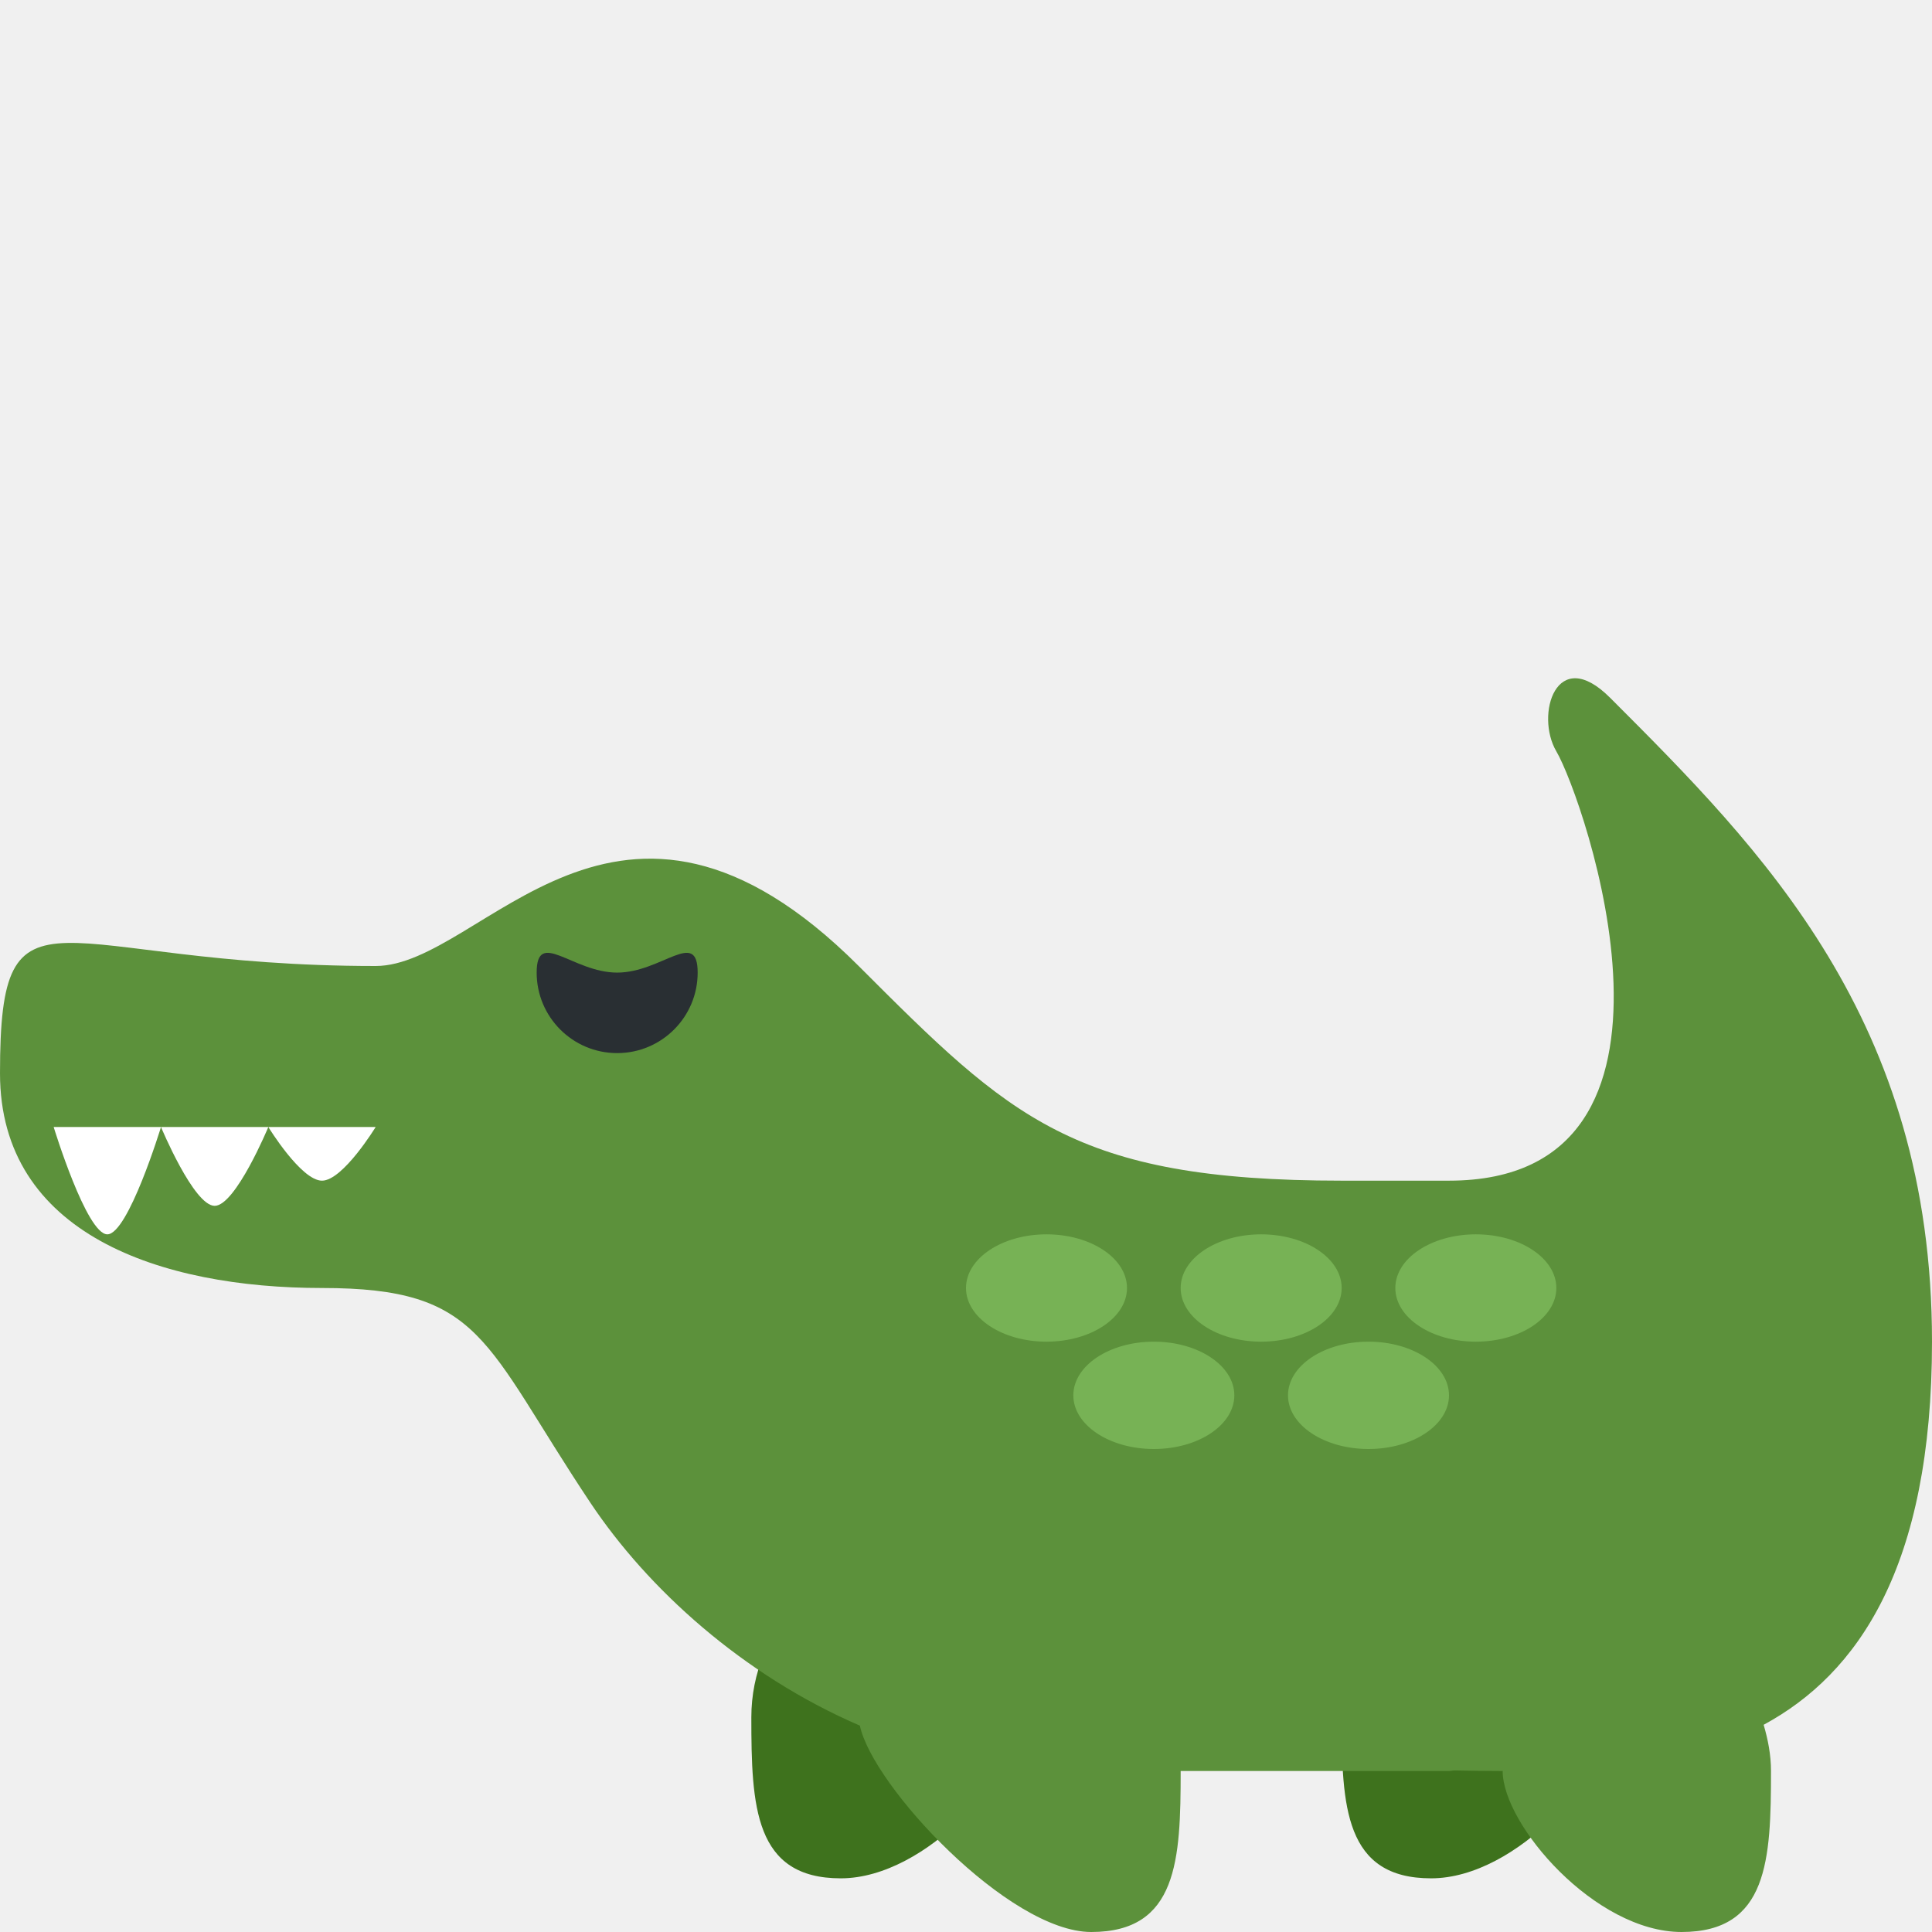
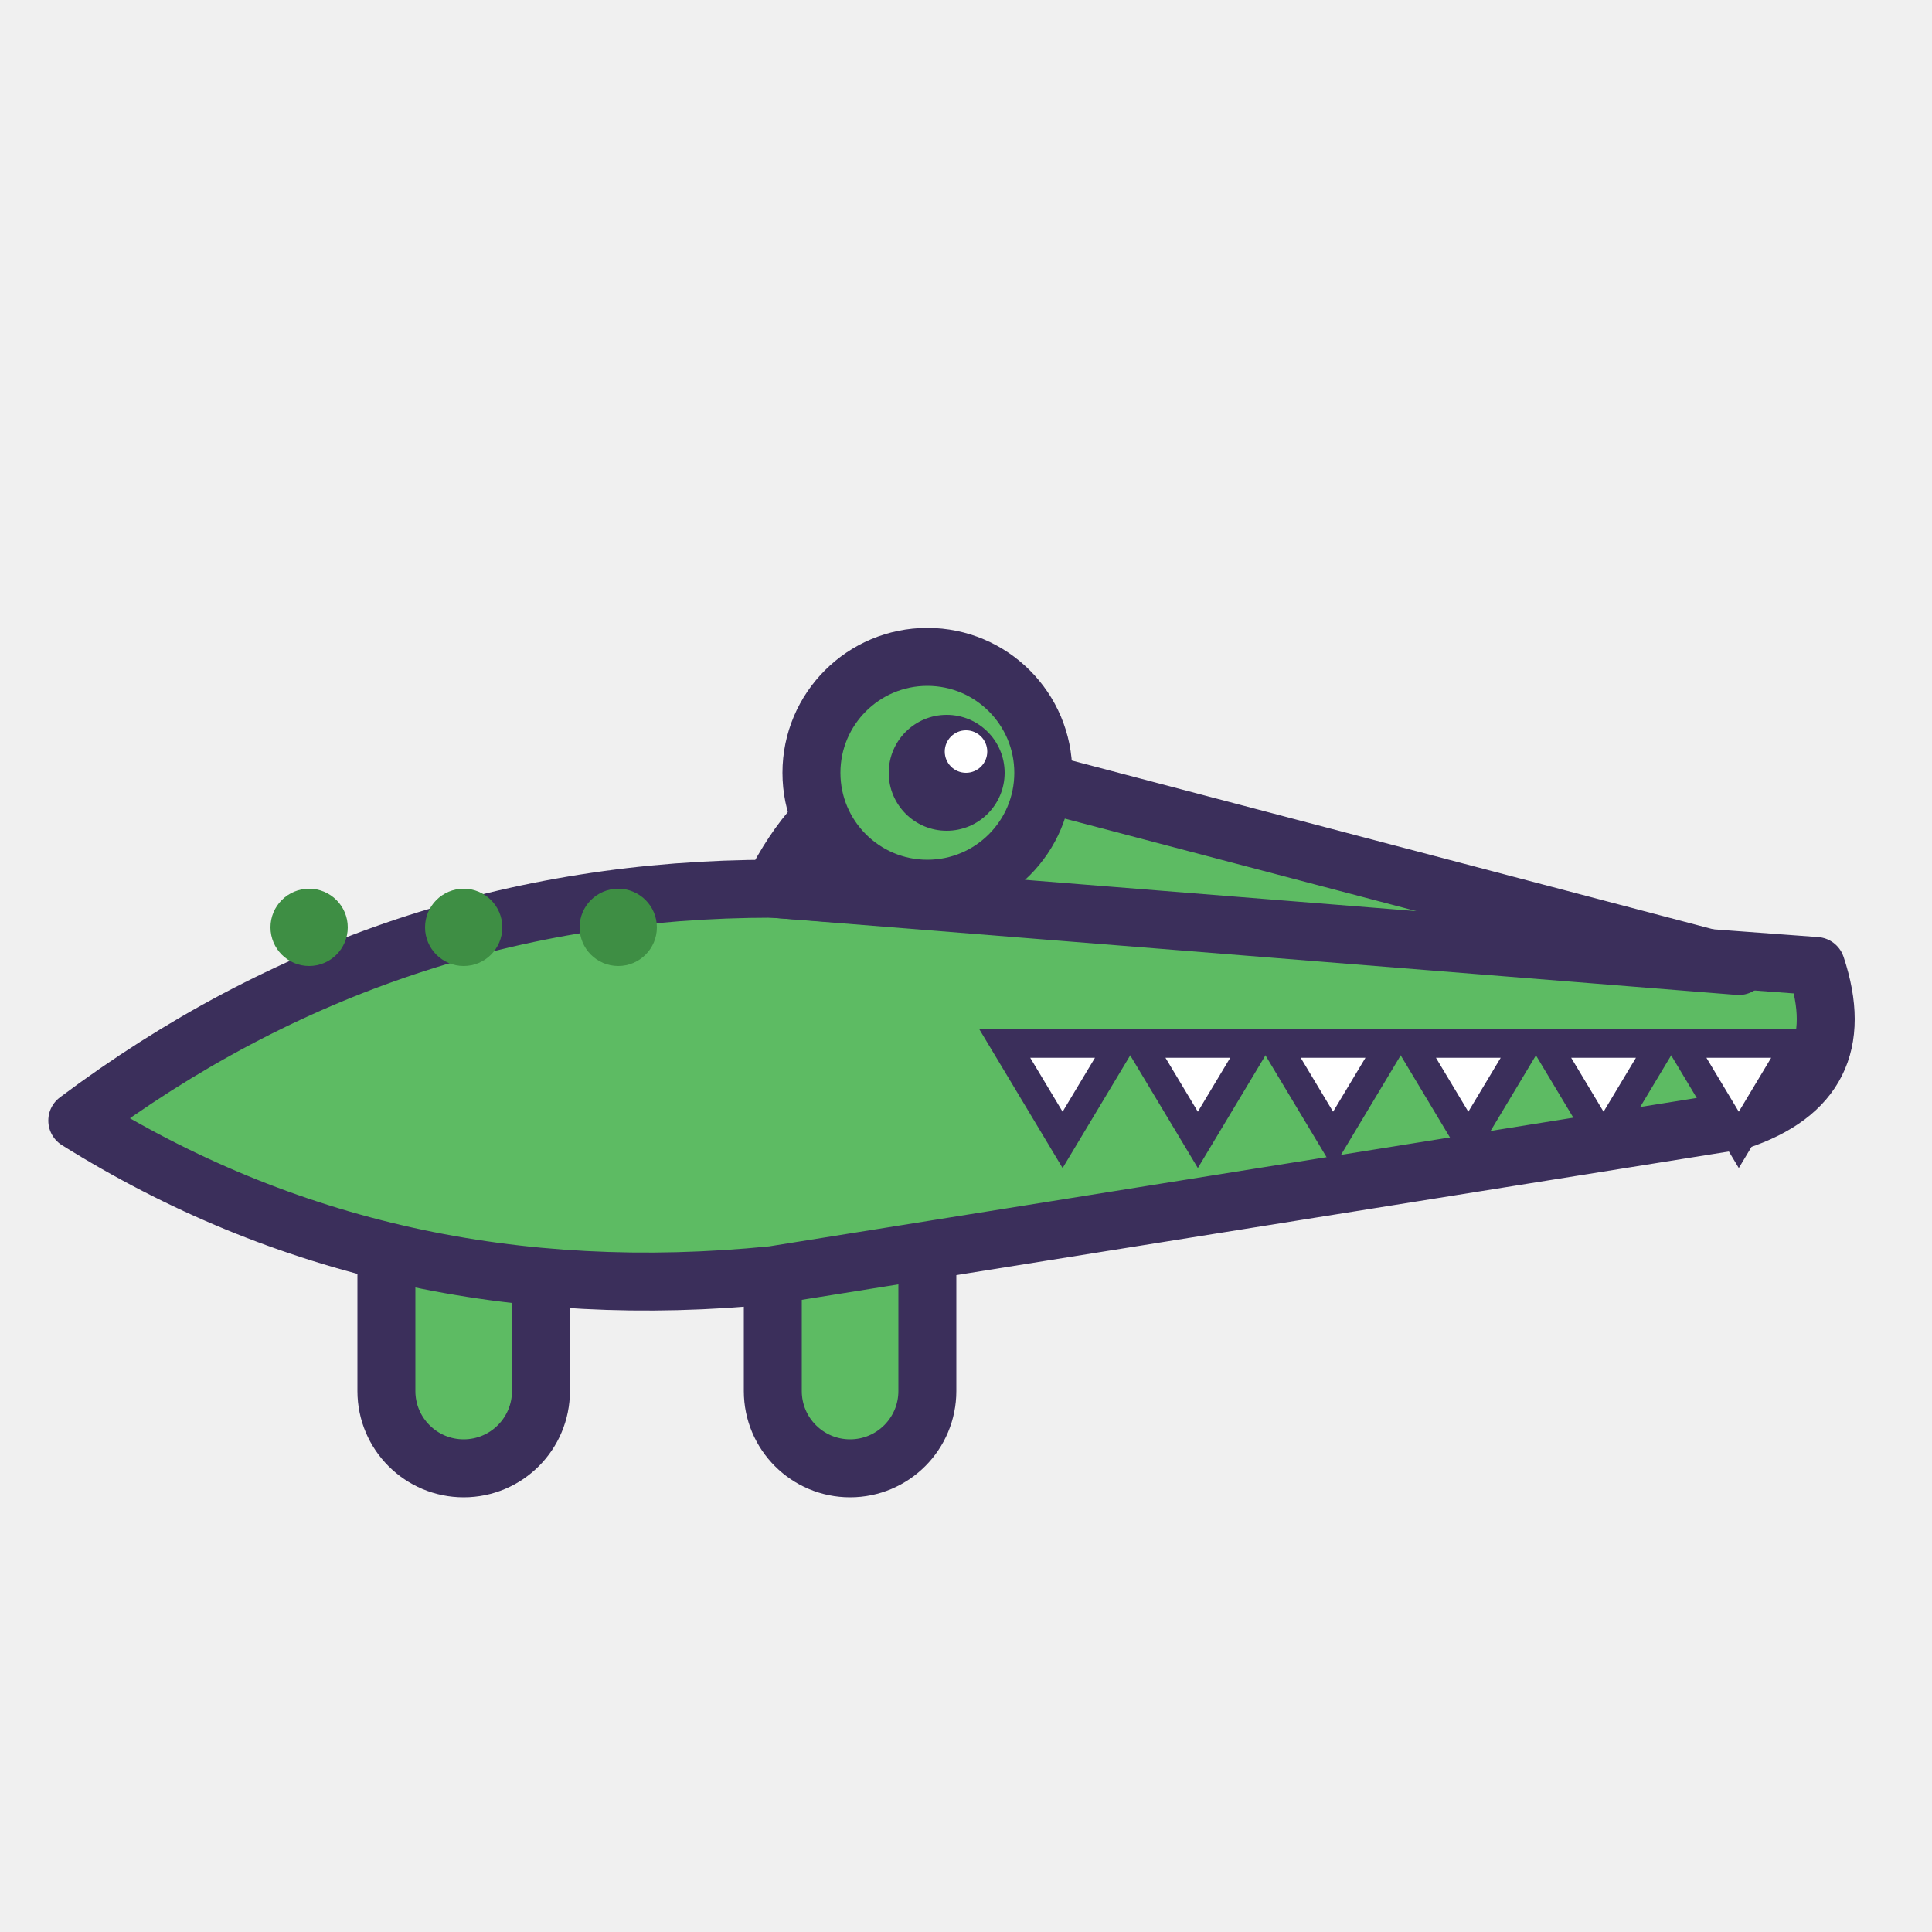
- <svg xmlns="http://www.w3.org/2000/svg" viewBox="0 0 36 36" preserveAspectRatio="xMidYMid meet">
-   <path fill="#3E721D" d="M19 32c0 1-1.723 3-3.334 3C14.056 35 14 33.657 14 32s1.306-3 2.916-3C18.527 29 19 30.343 19 32zm11 0c0 1-1.723 3-3.334 3C25.056 35 25 33.657 25 32s1.306-3 2.916-3C29.527 29 30 30.343 30 32z" />
-   <path fill="#5C913B" d="M36 25c0-6-3.172-9.171-6-12-1-1-1.399.321-1 1 .508.862 3 8-2 8h-2c-5 0-6.172-1.172-9-4-4.5-4.5-7 0-9 0-6 0-7-1.812-7 2 0 3 3 4 6 4s3 1 5 4c1.071 1.606 2.836 3.211 5.023 4.155.232 1.119 2.774 3.845 4.311 3.845C21.944 36 22 34.657 22 33h5c.034 0 .066-.01.101-.01.291.005.587.01.899.01 0 1 1.723 3 3.334 3C32.944 36 33 34.657 33 33c0-.302-.057-.587-.137-.861C34.612 31.193 36 29.209 36 25z" />
-   <path fill="#292F33" d="M10 18.123c0 .828.671 1.5 1.5 1.5s1.5-.672 1.5-1.5c0-.829-.671 0-1.5 0s-1.5-.829-1.5 0z" />
-   <g fill="#77B255">
-     <ellipse cx="27.5" cy="24" rx="1.5" ry="1" />
-     <ellipse cx="23.5" cy="24" rx="1.5" ry="1" />
-     <ellipse cx="19.5" cy="24" rx="1.5" ry="1" />
-     <ellipse cx="21.5" cy="26" rx="1.5" ry="1" />
-     <ellipse cx="25.5" cy="26" rx="1.5" ry="1" />
-   </g>
-   <path fill="#FFF" d="M6 22c-.389 0-1-1-1-1h2s-.611 1-1 1zm-2 .469C3.611 22.469 3 21 3 21h2s-.611 1.469-1 1.469zM2 23c-.389 0-1-2-1-2h2s-.611 2-1 2z" />
+ <svg xmlns="http://www.w3.org/2000/svg" viewBox="0 0 100 100" data-bare="1">
+   <rect x="20" y="62" width="8" height="14" rx="4" fill="#5DBB63" stroke="#3B2F5B" stroke-width="3" stroke-linejoin="round" stroke-linecap="round" />
+   <rect x="40" y="62" width="8" height="14" rx="4" fill="#5DBB63" stroke="#3B2F5B" stroke-width="3" stroke-linejoin="round" stroke-linecap="round" />
+   <path d="M4 58 Q20 46 40 46 L94 50 Q96 56 90 58 L40 66 Q20 68 4 58Z" fill="#5DBB63" stroke="#3B2F5B" stroke-width="3" stroke-linejoin="round" stroke-linecap="round" />
+   <path d="M40 46 Q44 38 52 40 L90 50Z" fill="#5DBB63" stroke="#3B2F5B" stroke-width="3" stroke-linejoin="round" stroke-linecap="round" />
+   <path d="M52 54 l3 5 l3 -5Z" fill="#fff" stroke="#3B2F5B" stroke-width="1.5" />
+   <path d="M59 54 l3 5 l3 -5Z" fill="#fff" stroke="#3B2F5B" stroke-width="1.5" />
+   <path d="M66 54 l3 5 l3 -5Z" fill="#fff" stroke="#3B2F5B" stroke-width="1.5" />
+   <path d="M73 54 l3 5 l3 -5Z" fill="#fff" stroke="#3B2F5B" stroke-width="1.5" />
+   <path d="M80 54 l3 5 l3 -5Z" fill="#fff" stroke="#3B2F5B" stroke-width="1.5" />
+   <path d="M87 54 l3 5 l3 -5Z" fill="#fff" stroke="#3B2F5B" stroke-width="1.5" />
+   <circle cx="48" cy="40" r="6" fill="#5DBB63" stroke="#3B2F5B" stroke-width="3" stroke-linejoin="round" stroke-linecap="round" />
+   <circle cx="49" cy="40" r="3" fill="#3B2F5B" />
+   <circle cx="50.0" cy="38.9" r="1.1" fill="#fff" />
+   <circle cx="16" cy="48" r="2" fill="#3E8E44" />
+   <circle cx="24" cy="48" r="2" fill="#3E8E44" />
+   <circle cx="32" cy="48" r="2" fill="#3E8E44" />
+   <ellipse cx="90" cy="50" rx="1.4" ry="1" fill="#3B2F5B" />
</svg>
